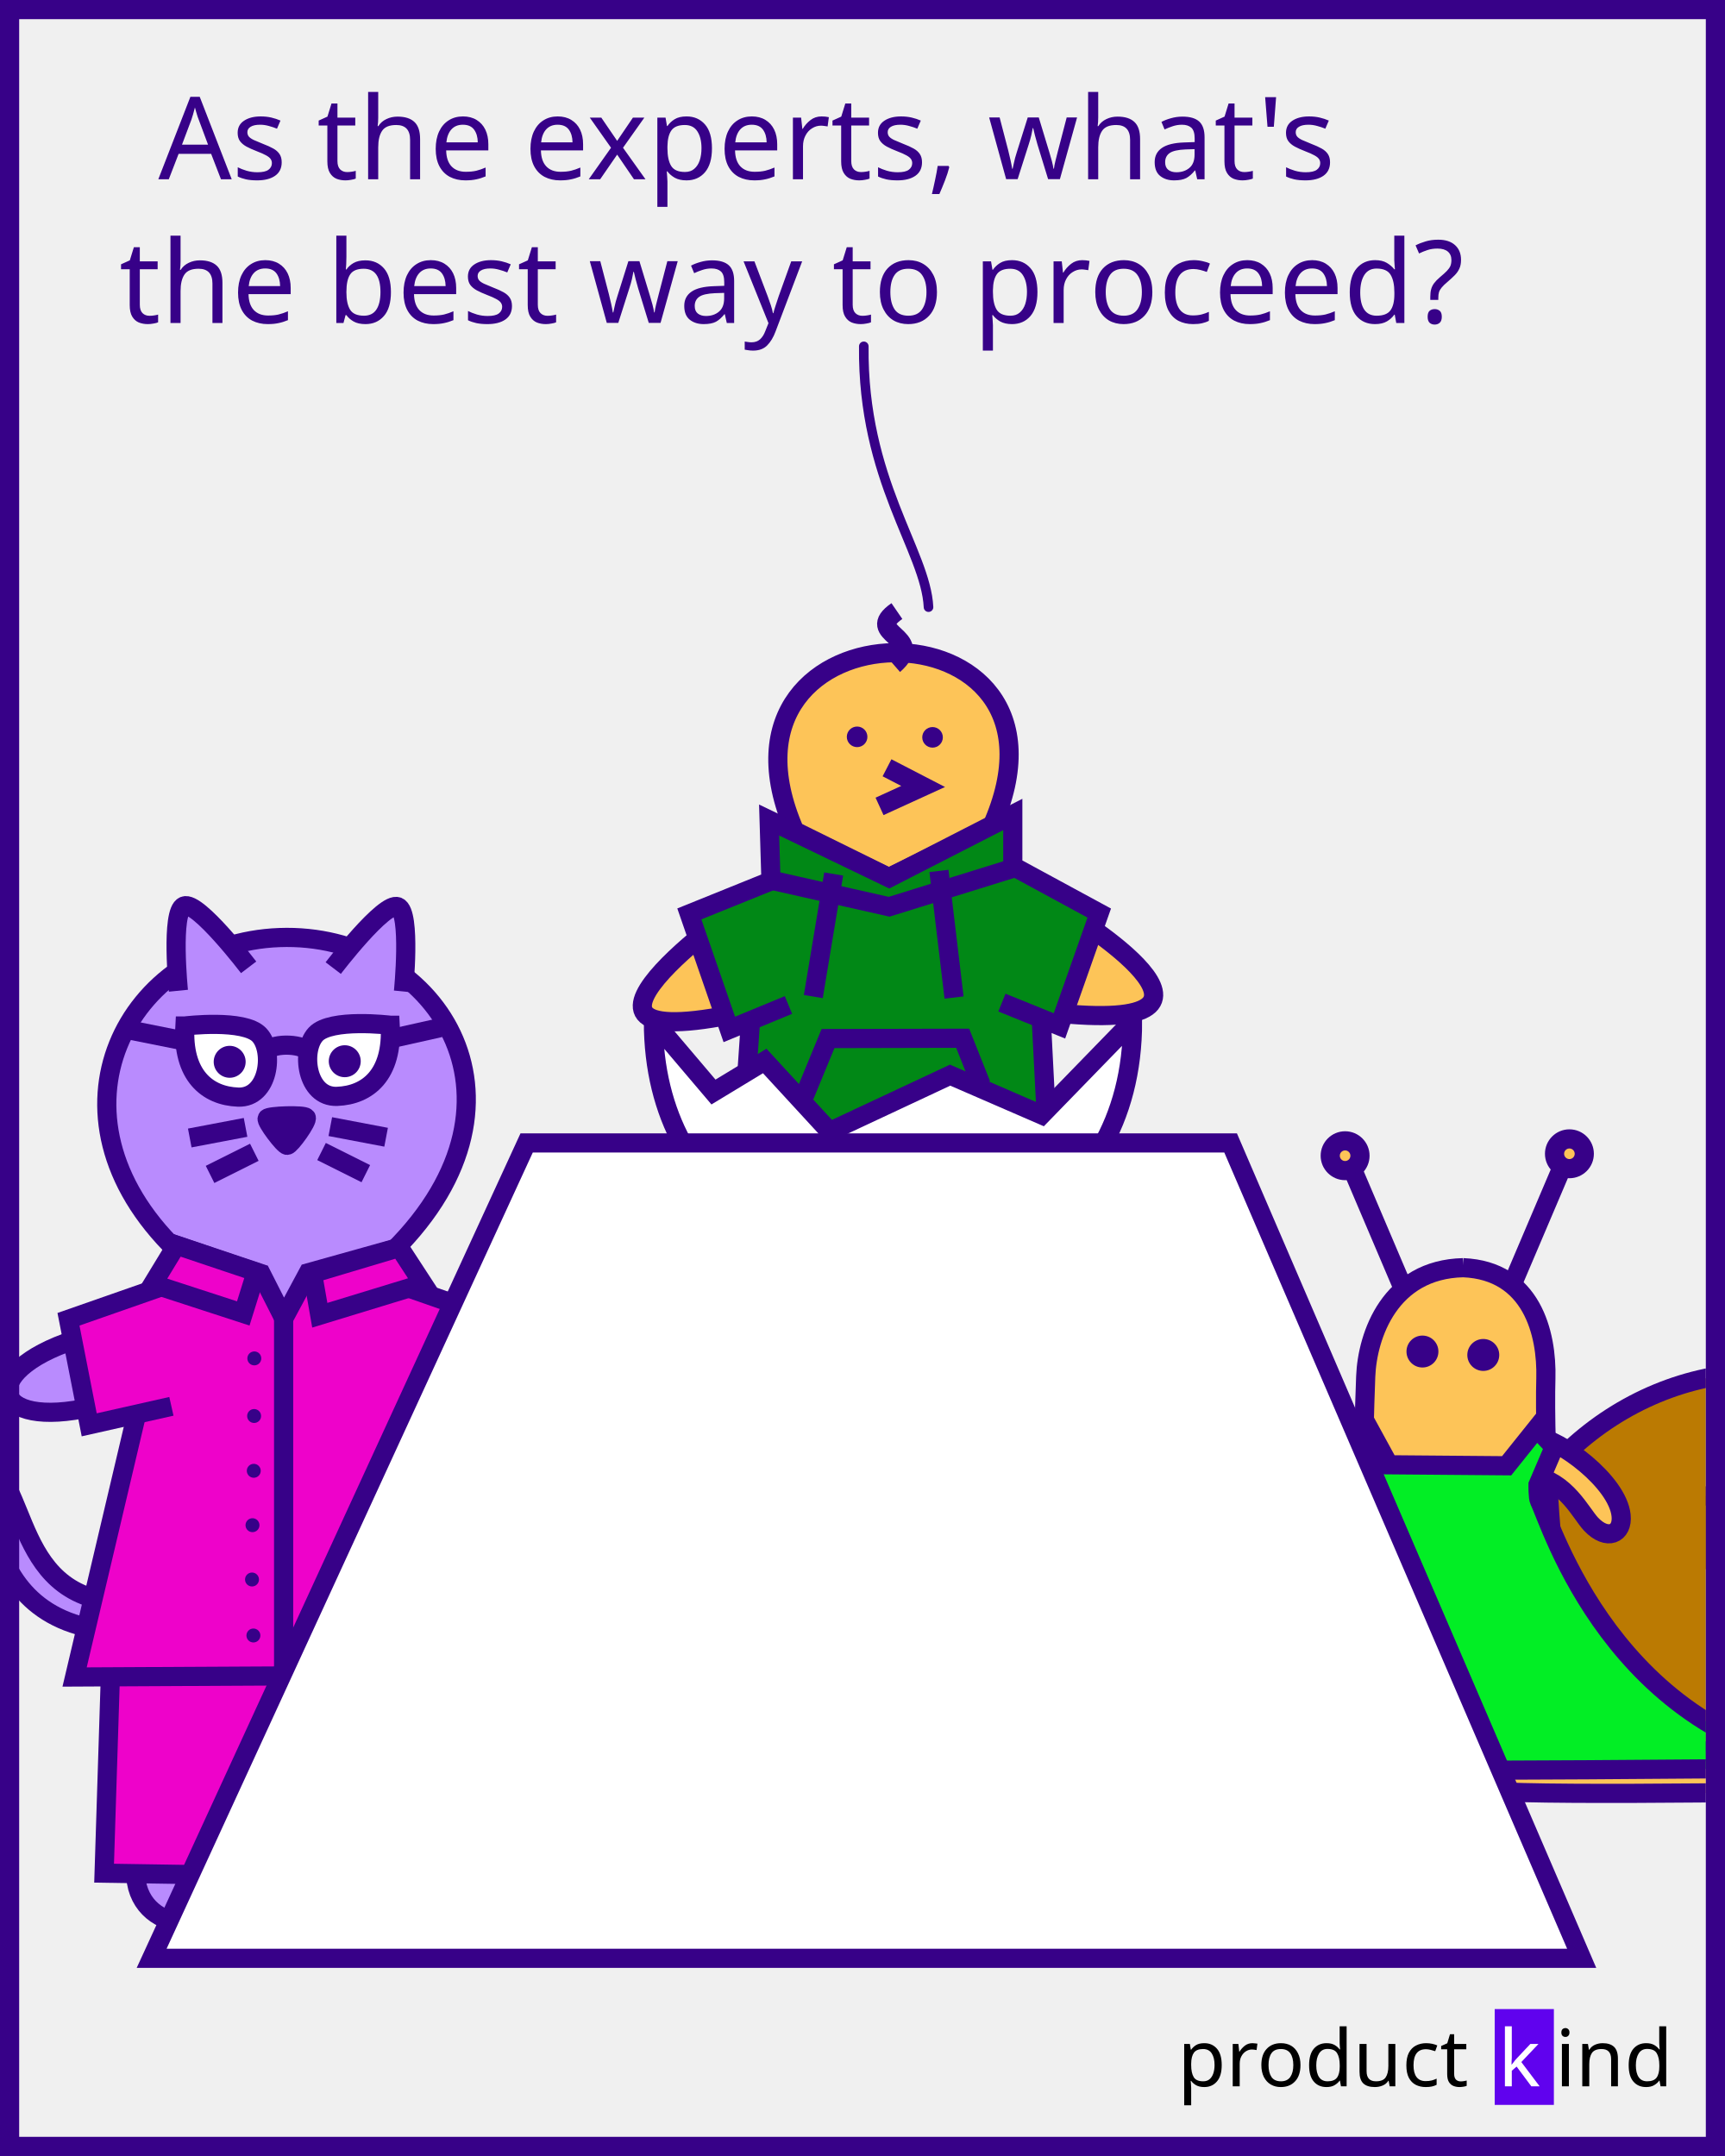
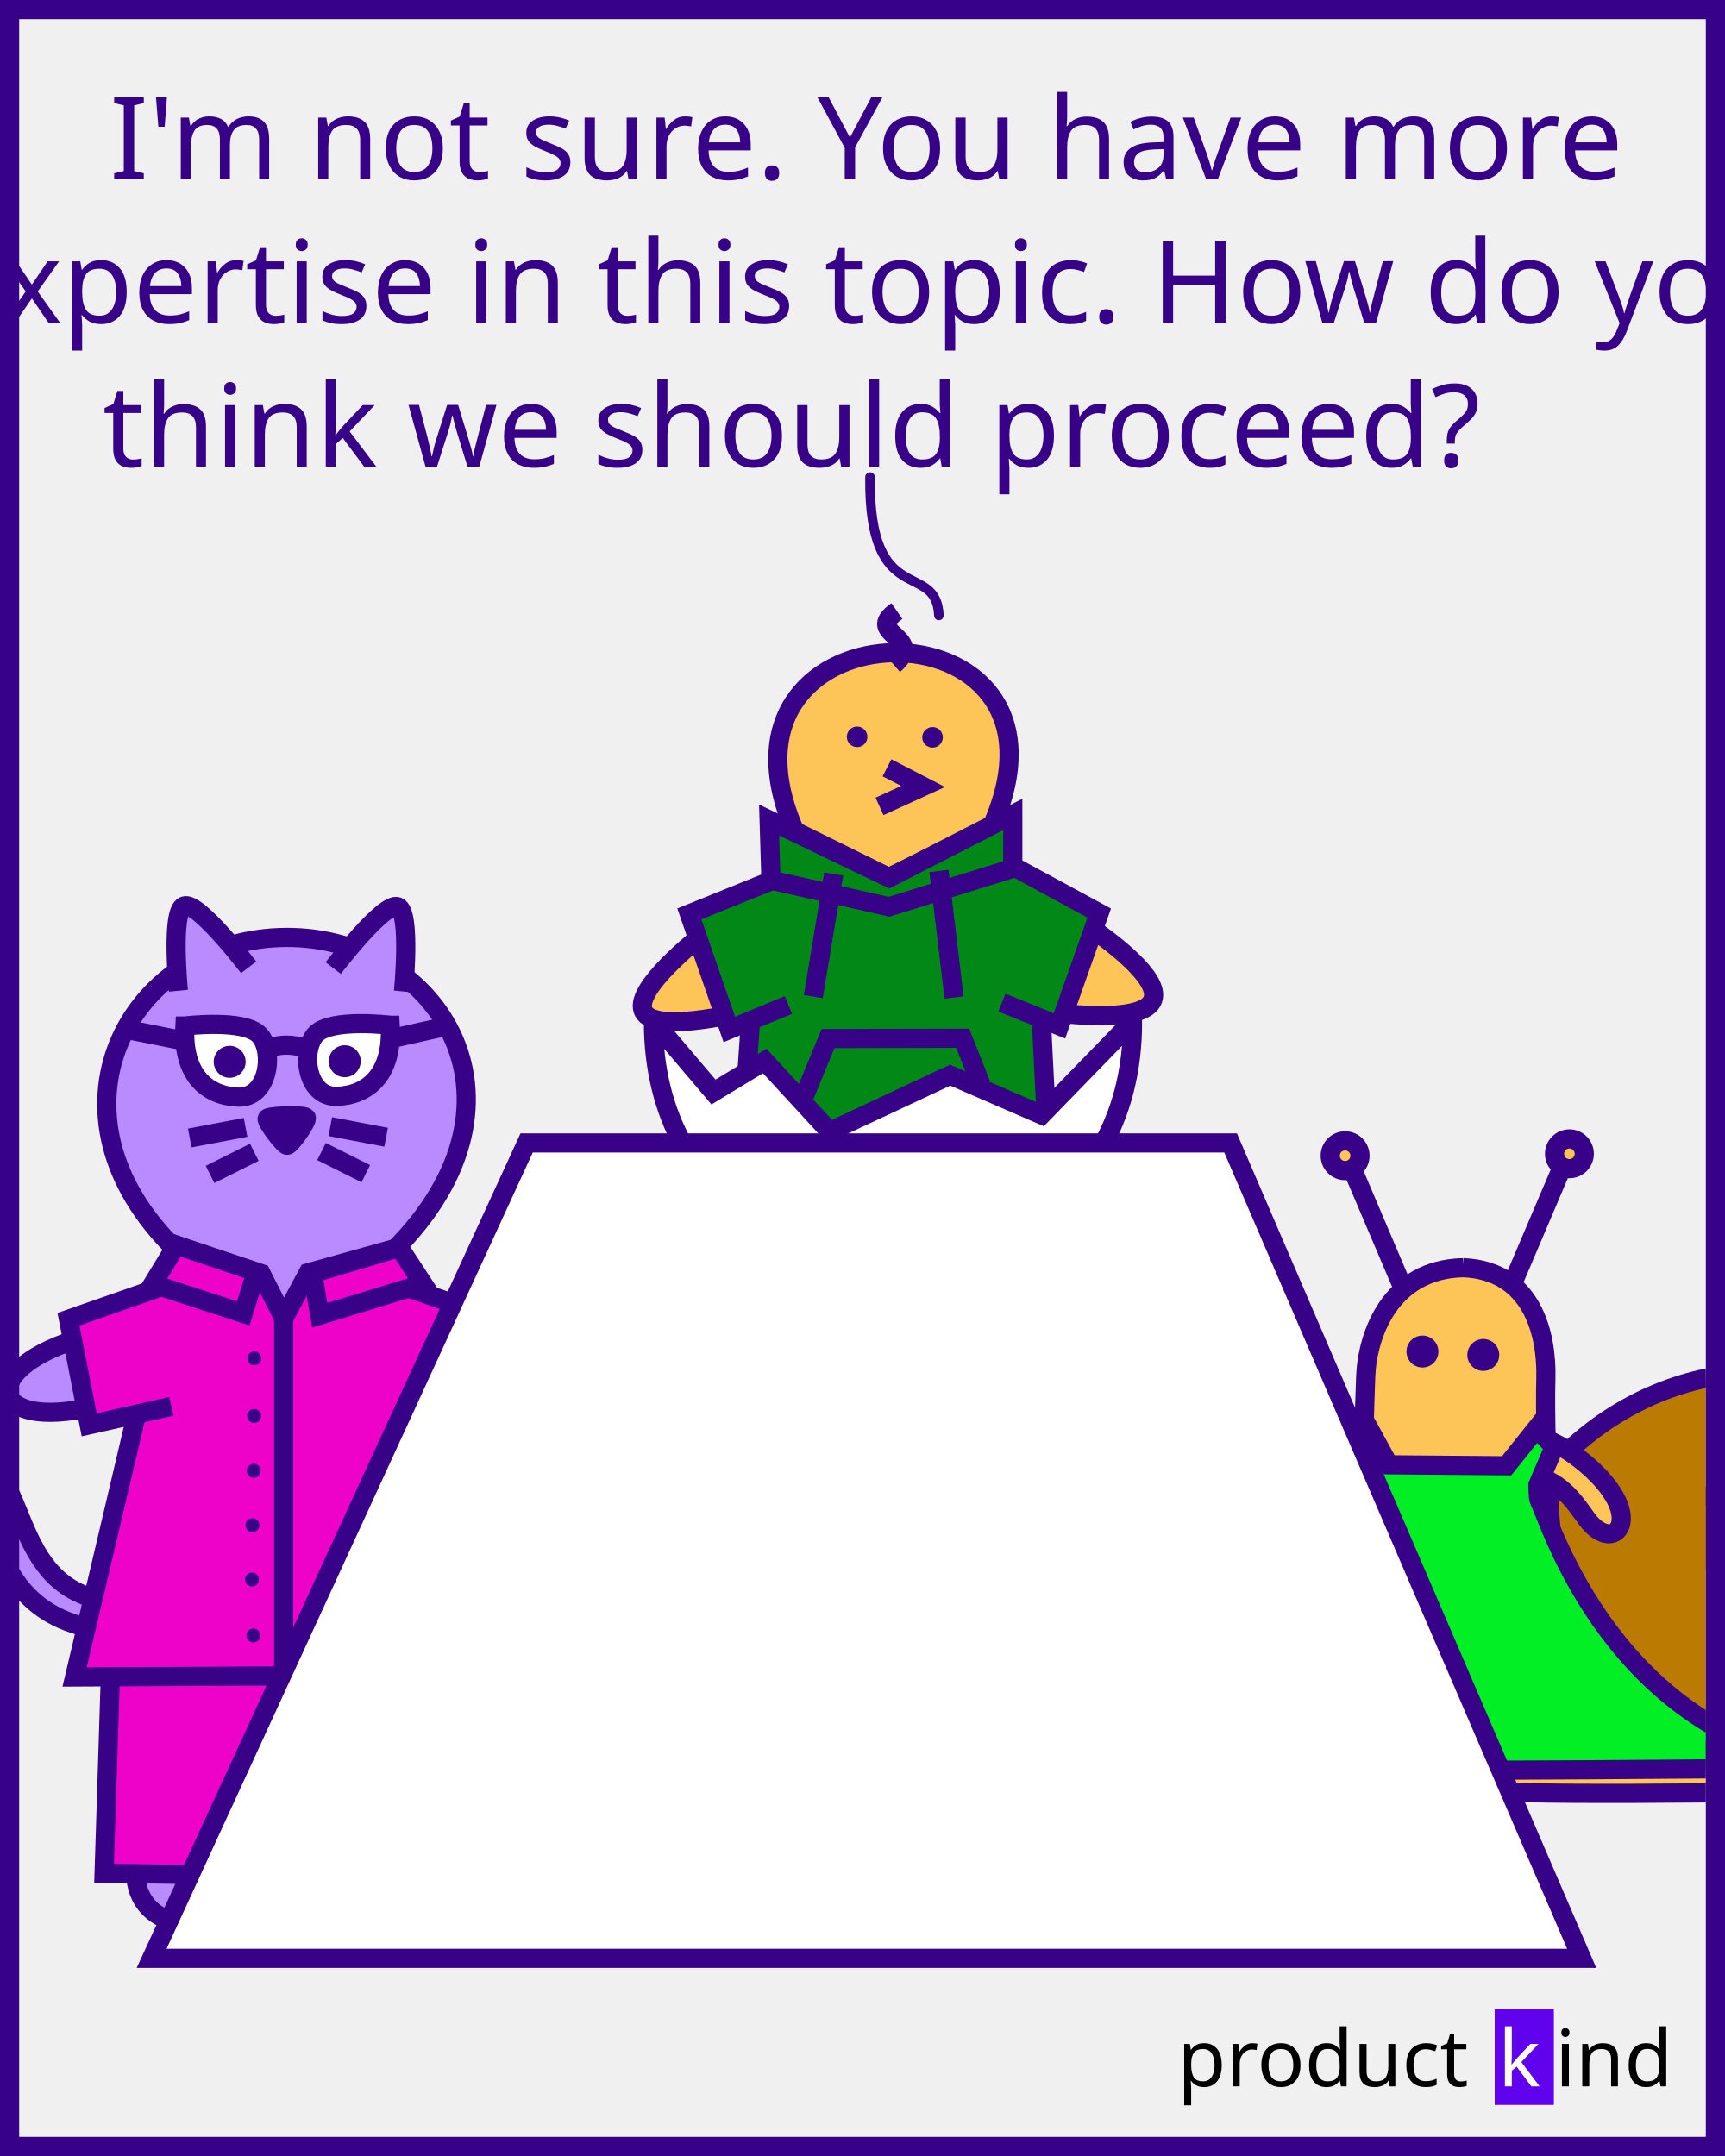
<svg xmlns="http://www.w3.org/2000/svg" width="1080" height="1350" viewBox="0 0 285.75 357.188" version="1.1" id="svg1">
  <defs id="defs1">
    <rect x="337.606" y="293.087" width="868.13" height="871.84" id="rect26" />
    <rect x="358.011" y="335.751" width="877.405" height="734.572" id="rect25" />
    <rect x="418.448" y="244.753" width="748.074" height="801.367" id="rect16" />
    <clipPath clipPathUnits="userSpaceOnUse" id="clipPath3">
      <rect style="fill:#370188;stroke:#370188;stroke-width:3.175" id="rect4" width="387.914" height="225.631" x="-131.677" y="-44.13" ry="1.595" />
    </clipPath>
    <clipPath clipPathUnits="userSpaceOnUse" id="clipPath2">
      <rect style="fill:#fdc458;fill-opacity:1;stroke:#370188;stroke-width:1" id="rect2" width="52.912" height="67.472" x="4.616" y="-20.952" ry="1.491" />
    </clipPath>
    <clipPath clipPathUnits="userSpaceOnUse" id="clipPath8">
      <rect style="fill:none;fill-opacity:1;fill-rule:nonzero;stroke:#370188;stroke-width:3.175;stroke-dasharray:none;stroke-opacity:1" id="rect8" width="282.575" height="354.012" x="1.587" y="1.587" />
    </clipPath>
  </defs>
  <g id="layer1">
    <path style="fill:#018816;fill-opacity:1;stroke:#370188;stroke-width:3.175;stroke-dasharray:none;stroke-opacity:1" d="m 124.897,160.743 -2.448,35.659 51.519,1.384 -2.022,-39.597 z" id="path25-4" />
    <path style="fill:#ffffff;fill-opacity:1;stroke:#370188;stroke-width:3.175;stroke-dasharray:none;stroke-opacity:1" d="m 108.236,169.191 c 0,15.833 7.109,26.928 17.072,33.287 2.37,1.513 4.903,2.758 7.539,3.734 23.317,8.637 54.788,-3.704 54.764,-37.021 l -15.068,15.507 -15.151,-6.576 -19.958,9.342 -10.755,-11.691 -8.49,5.144 z" id="path1-8" />
    <path style="fill:#370189;fill-opacity:1;stroke:#370188;stroke-width:0;stroke-dasharray:none;stroke-opacity:1" d="m 132.164,204.527 -3.827,-5.273 5.071,2.354 1.326,-3.928 0.377,4.142 4.17,-3.199 -2.573,4.765 5.632,0.546 -3.693,2.899 z" id="path3-2" />
    <path style="fill:#370189;fill-opacity:1;stroke:#370188;stroke-width:0;stroke-dasharray:none;stroke-opacity:1" d="m 163.308,205.063 3.035,-5.328 -4.746,2.656 -0.408,-3.999 -1.236,4.492 -4.725,-1.367 3.409,3.175 -4.782,1.083 4.503,2.282 z" id="path3-1-5" />
    <path style="fill:#ee4302;fill-opacity:1;stroke:#370188;stroke-width:3.175;stroke-dasharray:none;stroke-opacity:1" d="m 132.758,205.857 c -0.091,0.828 -0.111,10.879 -0.111,10.879 l -7.658,4.014 9.17,-1.551 0.743,0.909 0.7,-0.933 8.752,1.416 -6.926,-3.711 c 0,0 0.07,-8.983 0.013,-9.104 z" id="path7-8" />
    <path style="fill:#ee4302;fill-opacity:1;stroke:#370188;stroke-width:3.175;stroke-dasharray:none;stroke-opacity:1" d="m 162.796,205.119 0.34,12.607 7.871,2.691 -9.979,-1.453 -0.743,0.909 -0.7,-0.933 -9.076,1.201 7.418,-3.103 c 0,0 0.166,-9.203 0.18,-9.394 z" id="path7-4-0" />
    <path style="fill:none;fill-opacity:1;stroke:#370188;stroke-width:3.175;stroke-dasharray:none;stroke-opacity:1" d="m 133.256,181.539 3.906,-9.479 22.305,-0.053 3.055,7.69" id="path19-60" />
    <path style="fill:#fdc458;fill-opacity:1;stroke:#370188;stroke-width:3.175;stroke-dasharray:none;stroke-opacity:1" d="m 121.612,150.797 c 0,0 -38.473,27.211 6.956,15.588 z" id="path17-0" />
    <path style="fill:#fdc458;fill-opacity:1;stroke:#370188;stroke-width:3.175;stroke-dasharray:none;stroke-opacity:1" d="m 177.865,151.836 c 0,0 34.302,21.191 -7.535,15.423 z" id="path16-7" />
    <path style="fill:#fdc458;fill-opacity:1;stroke:#370188;stroke-width:3.175;stroke-dasharray:none;stroke-opacity:1" d="m 164.243,137.035 c 17.426,-38.942 -49.631,-38.345 -32.592,0.643 l 15.593,7.697 z" id="path23-5" />
    <path style="fill:#018816;fill-opacity:1;stroke:#370188;stroke-width:3.175;stroke-dasharray:none;stroke-opacity:1" d="m 130.611,166.498 -9.8,4.047 -6.621,-19.137 13.523,-5.465 -0.306,-10.091 19.876,9.579 20.487,-10.496 v 8.562 l 14.322,7.772 -6.591,18.691 -9.531,-3.858" id="path12-0" />
    <circle style="fill:#370188;fill-opacity:1;stroke:none;stroke-width:8.135;stroke-dasharray:none;stroke-opacity:1" id="path9-8" cx="141.982" cy="122.072" r="1.705" />
    <circle style="fill:#370188;fill-opacity:1;stroke:none;stroke-width:8.135;stroke-dasharray:none;stroke-opacity:1" id="path9-4" cx="154.478" cy="122.157" r="1.705" />
    <path style="fill:none;fill-opacity:1;stroke:#370188;stroke-width:3.175;stroke-dasharray:none;stroke-opacity:1" d="m 127.406,145.742 19.875,4.482 20.996,-6.521" id="path22-1" />
    <path style="fill:none;fill-opacity:1;stroke:#370188;stroke-width:3.175;stroke-dasharray:none;stroke-opacity:1" d="m 138.1,144.795 -3.373,20.307" id="path10-79" />
    <path style="fill:none;fill-opacity:1;stroke:#370188;stroke-width:3.175;stroke-dasharray:none;stroke-opacity:1" d="m 155.54,144.288 2.501,20.977" id="path11-71" />
    <path style="fill:none;fill-opacity:1;stroke:#370188;stroke-width:3.175;stroke-dasharray:none;stroke-opacity:1" d="m 146.936,127.2 5.983,3.095 -7.221,3.301" id="path24-70" />
    <path style="fill:none;fill-opacity:1;stroke:#370188;stroke-width:3.175;stroke-dasharray:none;stroke-opacity:1" d="m 148.051,110.132 c 5.406,-4.709 -5.057,-5.058 0.523,-8.894" id="path26-0" />
    <text xml:space="preserve" transform="scale(0.2645833)" id="text16" style="font-style:normal;font-variant:normal;font-weight:bold;font-stretch:normal;font-size:60px;font-family:'Josefin Slab';-inkscape-font-specification:'Josefin Slab Bold';text-align:start;letter-spacing:0px;word-spacing:0px;writing-mode:lr-tb;direction:ltr;white-space:pre;shape-inside:url(#rect16);display:inline;fill:#000000;fill-opacity:0;stroke:#370188;stroke-width:12;stroke-opacity:1" />
    <text xml:space="preserve" transform="scale(0.2645833)" id="text25" style="font-style:normal;font-variant:normal;font-weight:bold;font-stretch:normal;font-size:60px;font-family:'Josefin Slab';-inkscape-font-specification:'Josefin Slab Bold';text-align:start;letter-spacing:0px;word-spacing:0px;writing-mode:lr-tb;direction:ltr;white-space:pre;shape-inside:url(#rect25);display:inline;fill:#000000;fill-opacity:0;stroke:#370188;stroke-width:12;stroke-opacity:1" />
    <text xml:space="preserve" transform="scale(0.2645833)" id="text26" style="font-style:normal;font-variant:normal;font-weight:bold;font-stretch:normal;font-size:60px;font-family:'Josefin Slab';-inkscape-font-specification:'Josefin Slab Bold';text-align:start;letter-spacing:0px;word-spacing:0px;writing-mode:lr-tb;direction:ltr;white-space:pre;shape-inside:url(#rect26);display:inline;fill:#000000;fill-opacity:0;stroke:#370188;stroke-width:12;stroke-opacity:1" />
    <rect width="9.802" height="15.875" rx="0" ry="0" fill="#6002ee" stroke-width="0" id="rect1-3-4-39-4-2-0-5-6" x="247.601" y="332.846" />
    <text font-family="Montserrat" font-size="618.11px" font-weight="200" stroke-width="0" fill="#33333" id="text3-0-3-0-0-5-3-3-2" x="248.337" y="345.427" style="font-style:normal;font-variant:normal;font-weight:300;font-stretch:normal;font-size:13.077px;font-family:Montserrat;-inkscape-font-specification:'Montserrat Light'" transform="scale(0.9993897,1.000611)">
      <tspan y="345.427" font-weight="200" stroke-width="0" id="tspan1-4-8-6-2-1-2-5-9" style="font-style:normal;font-variant:normal;font-weight:300;font-stretch:normal;font-size:13.077px;font-family:Montserrat;-inkscape-font-specification:'Montserrat Light'">
        <tspan style="font-style:normal;font-variant:normal;font-weight:300;font-stretch:normal;font-size:13.077px;font-family:Montserrat;-inkscape-font-specification:'Montserrat Light';fill:#ffffff;fill-opacity:1;stroke-width:0" id="tspan3-6-3-13-5-2-1-6-6">k</tspan>
      </tspan>
    </text>
    <text dx="0" dy="0" font-family="Montserrat" font-size="465.256px" font-weight="200" stroke-width="0" fill="#33333" id="text3-0-3-6-8-4-0-8-9" x="195.177" y="345.427" style="font-style:normal;font-variant:normal;font-weight:300;font-stretch:normal;font-size:13.077px;font-family:Montserrat;-inkscape-font-specification:'Montserrat Light'" transform="scale(0.9993897,1.000611)">
      <tspan y="345.427" font-weight="200" stroke-width="0" id="tspan1-4-8-3-9-0-0-6-9" style="font-style:normal;font-variant:normal;font-weight:300;font-stretch:normal;font-size:13.077px;font-family:Montserrat;-inkscape-font-specification:'Montserrat Light'">product</tspan>
    </text>
    <text font-family="Montserrat" font-size="465.256px" font-weight="200" stroke-width="0" fill="#33333" id="text3-0-3-6-4-3-4-3-7-8" x="257.784" y="345.427" style="font-style:normal;font-variant:normal;font-weight:300;font-stretch:normal;font-size:13.077px;font-family:Montserrat;-inkscape-font-specification:'Montserrat Light'" transform="scale(0.9993897,1.000611)">
      <tspan y="345.427" font-weight="200" stroke-width="0" id="tspan1-4-8-3-6-9-9-9-7-0" style="font-style:normal;font-variant:normal;font-weight:300;font-stretch:normal;font-size:13.077px;font-family:Montserrat;-inkscape-font-specification:'Montserrat Light'">ind</tspan>
    </text>
    <text xml:space="preserve" style="font-style:normal;font-variant:normal;font-weight:normal;font-stretch:normal;font-size:19.05px;font-family:'Nanum Pen';-inkscape-font-specification:'Nanum Pen';text-align:center;letter-spacing:0px;word-spacing:0px;writing-mode:lr-tb;direction:ltr;text-anchor:middle;white-space:pre;inline-size:253.275;display:inline;fill:#370188;fill-opacity:1;stroke:none;stroke-width:1.587;stroke-linecap:round;stroke-dasharray:none;stroke-opacity:1" x="50.677" y="156.497" id="text17-6" transform="translate(92.84015,-126.8013)">
-       <tspan x="50.677" y="156.497" id="tspan1">As the experts, what's
- </tspan>
-       <tspan x="50.677" y="180.309" id="tspan2">the best way to proceed?</tspan>
+       <tspan x="50.677" y="156.497" id="tspan2">I'm not sure. You have more<tspan y="156.497" id="tspan3"> </tspan>
+       </tspan>
+       <tspan x="50.677" y="180.309" id="tspan4">expertise in this topic. How do you<tspan y="180.309" id="tspan5"> </tspan>
+       </tspan>
+       <tspan x="50.677" y="204.122" id="tspan6">think we should proceed?</tspan>
    </text>
-     <path style="fill:none;fill-opacity:1;stroke:#370188;stroke-width:1.587;stroke-linecap:round;stroke-dasharray:none;stroke-opacity:1" d="M 153.81,100.585 C 153.367,91.266 142.85,79.554 143.09,57.376" id="path13-1-9-2-1" />
+     <path style="fill:none;fill-opacity:1;stroke:#370188;stroke-width:1.587;stroke-linecap:round;stroke-dasharray:none;stroke-opacity:1" d="m 155.53,101.96 c -0.443,-9.318 -11.648,-0.745 -11.408,-22.923" id="path13-1-9-2-1" />
    <g id="g2" clip-path="url(#clipPath2)" transform="matrix(3.175,0,0,3.175,99.92243,170.6605)">
      <path style="fill:#bb7a02;fill-opacity:1;stroke:#370188;stroke-width:1;stroke-dasharray:none;stroke-opacity:1" d="m 44.742,36.204 10.072,1.855 13.264,-1.91 -4.243,-11.455 -15.186,-0.932 z" id="path31-0" />
      <path style="fill:#fdc458;fill-opacity:1;stroke:#370188;stroke-width:1;stroke-dasharray:none;stroke-opacity:1" d="m 39.778,23.424 c -1.751,0.303 -2.593,1.361 -3.138,1.94 -0.829,0.882 -1.572,0.758 -1.467,-0.23 0.188,-1.767 3.21,-3.632 4.473,-3.75" id="path30-80" />
      <path style="fill:#fdc458;fill-opacity:1;stroke:#370188;stroke-width:1;stroke-dasharray:none;stroke-opacity:1" d="m 44.87,12.397 c -3.821,0.084 -5.005,3.522 -5.087,5.678 -0.113,3.012 -0.438,12.917 0.605,16.643 1.043,3.726 1.64,4.919 7.602,5.068 5.962,0.149 20.868,-0.149 20.868,-0.149 0,0 -15.875,-1.807 -17.664,-4.937 -1.789,-3.13 -2.103,-13.245 -2.012,-16.527 0.065,-2.357 -0.736,-5.627 -4.313,-5.776 z" id="path26-47" />
      <path style="fill:#bb7a02;fill-opacity:1;fill-rule:evenodd;stroke:#370188;stroke-width:0.695;stroke-dasharray:none;stroke-opacity:1" id="path27-61" d="m 105.69,39.348 c -0.324,0.232 -0.695,-0.17 -0.775,-0.457 -0.235,-0.84 0.618,-1.513 1.368,-1.594 1.544,-0.166 2.642,1.347 2.664,2.759 0.038,2.434 -2.344,4.074 -4.611,3.979 -3.508,-0.147 -5.803,-3.601 -5.535,-6.911 0.387,-4.765 5.112,-7.824 9.65,-7.327 2.501,0.274 4.829,1.527 6.511,3.387" transform="matrix(-1.438254,0,0,1.438254,214.8687,-24.90865)" />
      <circle style="fill:#fdc458;fill-opacity:1;stroke:#370188;stroke-width:1;stroke-dasharray:none;stroke-opacity:1" id="path28-6" cx="38.708" cy="6.554" r="0.776" />
      <path style="fill:#ffffff;fill-opacity:1;stroke:#370188;stroke-width:1;stroke-dasharray:none;stroke-opacity:1" d="M 41.658,13.293 39.174,7.455" id="path29-1" />
      <circle style="fill:#fdc458;fill-opacity:1;stroke:#370188;stroke-width:1;stroke-dasharray:none;stroke-opacity:1" id="path28-0-4" cx="-50.411" cy="6.453" r="0.776" transform="scale(-1,1)" />
      <path style="fill:#ffffff;fill-opacity:1;stroke:#370188;stroke-width:1;stroke-dasharray:none;stroke-opacity:1" d="m 47.461,13.192 2.484,-5.838" id="path29-6-9" />
      <circle style="fill:#370188;fill-opacity:1;stroke:none;stroke-width:3.975;stroke-dasharray:none;stroke-opacity:1" id="path9-6" cx="42.743" cy="16.772" r="0.833" />
      <circle style="fill:#370188;fill-opacity:1;stroke:none;stroke-width:3.975;stroke-dasharray:none;stroke-opacity:1" id="path9-5-4" cx="45.917" cy="16.95" r="0.833" />
      <path style="fill:#fdc458;fill-opacity:1;stroke:#370188;stroke-width:1;stroke-dasharray:none;stroke-opacity:1" d="m 48.502,23.247 c 1.751,0.303 2.494,1.954 3.039,2.533 0.829,0.882 1.671,0.527 1.566,-0.46 -0.188,-1.767 -3.21,-3.994 -4.473,-4.112" id="path30-2-2" />
      <path style="mix-blend-mode:normal;fill:#02ee25;fill-opacity:1;fill-rule:nonzero;stroke:#370188;stroke-width:1;stroke-dasharray:none;stroke-opacity:1" d="m 38.946,21.507 0.512,2.119 -0.212,1.637 c 0,1.501 -0.02,9.956 -2.667,13.292 4.988,0.175 25.144,-0.049 27.822,-0.057 -11.67,-1.571 -14.978,-12.803 -15.555,-13.933 -0.083,-0.163 -0.073,-0.841 -0.073,-0.841 l 0.844,-1.968 -0.916,-0.979 -1.565,1.955 -6.144,-0.051 -1.087,-1.987 z" id="path33-8" />
    </g>
    <path style="fill:#b98bfe;fill-opacity:1;fill-rule:nonzero;stroke:#370188;stroke-width:3.175;stroke-dasharray:none;stroke-opacity:1" d="m 82.461,222.406 c 16.196,5.324 13.876,14.982 -2.924,11.097" id="path61" />
    <g id="g8" clip-path="url(#clipPath8)" transform="translate(0,26.45834)">
      <path style="fill:#b98bfe;fill-opacity:1;fill-rule:nonzero;stroke:#370188;stroke-width:3.175;stroke-dasharray:none;stroke-opacity:1" d="m 21.213,243.953 c -14.385,-0.257 -19.432,-7.842 -21.834,-15.155 -3.224,-9.818 -7.986,-11.955 -12.587,-3.082 -3.596,6.936 -7.963,2.055 -5.137,-2.055 2.826,-4.11 6.396,-10.617 14.898,-8.22 8.749,2.466 4.881,24.146 25.43,23.632" id="path68" />
      <path style="fill:#b98bfe;fill-opacity:1;fill-rule:nonzero;stroke:#370188;stroke-width:3.175;stroke-dasharray:none;stroke-opacity:1" d="m 12.32,195.528 c -16.196,5.324 -13.876,14.982 2.924,11.097" id="path61-9" />
      <path style="fill:#b98bfe;fill-opacity:1;fill-rule:nonzero;stroke:#370188;stroke-width:3.175;stroke-dasharray:none;stroke-opacity:1" d="m 65.111,180.794 c 25.533,-25.401 6.656,-52.884 -18.841,-51.926 -25.116,0.944 -40.371,29.177 -17.009,51.856 -3.854,24.969 -6.108,70.524 -6.659,104.674 1.631,9.343 16.161,8.978 17.238,-1.437 1.077,-10.415 14.013,-11.941 14.579,-0.167 0.503,10.462 17.311,10.416 17.742,-0.192 2.537,-17.451 -5.035,-77.489 -7.05,-102.808 z" id="path49" />
      <path style="fill:#370188;fill-opacity:1;fill-rule:nonzero;stroke:#370188;stroke-width:3.175;stroke-dasharray:none;stroke-opacity:1" d="m 47.572,163.294 c -0.532,0.011 -3.573,-4.013 -3.315,-4.463 0.258,-0.45 6.117,-0.632 6.466,-0.151 0.349,0.481 -2.618,4.604 -3.151,4.614 z" id="path51" />
      <path style="fill:#6002ee;fill-opacity:1;fill-rule:nonzero;stroke:#370188;stroke-width:3.175;stroke-dasharray:none;stroke-opacity:1" d="m 40.678,160.317 -9.244,1.757" id="path52" />
      <path style="fill:#6002ee;fill-opacity:1;fill-rule:nonzero;stroke:#370188;stroke-width:3.175;stroke-dasharray:none;stroke-opacity:1" d="m 42.13,164.442 -7.334,3.667" id="path53" />
      <path style="fill:#6002ee;fill-opacity:1;fill-rule:nonzero;stroke:#370188;stroke-width:3.175;stroke-dasharray:none;stroke-opacity:1" d="m 54.715,160.191 9.244,1.757" id="path52-5" />
      <path style="fill:#6002ee;fill-opacity:1;fill-rule:nonzero;stroke:#370188;stroke-width:3.175;stroke-dasharray:none;stroke-opacity:1" d="m 53.263,164.317 7.334,3.667" id="path53-5" />
      <path style="fill:#ee02ca;fill-opacity:1;fill-rule:nonzero;stroke:#370188;stroke-width:3.175;stroke-dasharray:none;stroke-opacity:1" d="m 17.244,283.875 26.583,0.413 3.298,-15.551 3.431,15.491 27.35,-0.103 -5.707,-57.548 -53.144,0.294 z" id="path55" />
      <path style="fill:#ee02ca;fill-opacity:1;fill-rule:nonzero;stroke:#370188;stroke-width:3.175;stroke-dasharray:none;stroke-opacity:1" d="m 29.23,179.849 -16.873,71.524 66.135,-0.345 -12.379,-70.834 -15.052,4.211 -4.05,7.538 -3.713,-7.313 z" id="path56" />
      <path style="fill:#ee02ca;fill-opacity:1;fill-rule:nonzero;stroke:#370188;stroke-width:3.175;stroke-dasharray:none;stroke-opacity:1" d="m 65.497,186.157 17.539,6.133 -3.434,17.488 -13.615,-3.066" id="path57" />
      <path style="fill:#ee02ca;fill-opacity:1;fill-rule:nonzero;stroke:#370188;stroke-width:3.175;stroke-dasharray:none;stroke-opacity:1" d="m 28.883,185.974 -17.539,6.133 3.434,17.488 13.615,-3.066" id="path57-4" />
      <path style="fill:#ee02ca;fill-opacity:1;fill-rule:nonzero;stroke:#370188;stroke-width:3.175;stroke-dasharray:none;stroke-opacity:1" d="m 66.153,180.218 3.915,6.002 -17.094,5.22 -1.211,-6.917 z" id="path58" />
      <path style="fill:#ee02ca;fill-opacity:1;fill-rule:nonzero;stroke:#370188;stroke-width:3.175;stroke-dasharray:none;stroke-opacity:1" d="m 42.443,184.263 -13.218,-4.437 -3.915,6.437 14.987,4.879 z" id="path59" />
      <path style="fill:#ffffff;fill-opacity:1;fill-rule:nonzero;stroke:#370188;stroke-width:3.175;stroke-dasharray:none;stroke-opacity:1" d="m 46.982,190.461 -3.2e-5,59.833" id="path60" />
      <circle style="fill:#370188;fill-opacity:1;stroke:#370188;stroke-width:0.798;stroke-opacity:1" id="path3-3-6-6-7" r="0.756" cy="235.22" cx="-41.746" transform="scale(-1,1)" />
      <circle style="fill:#370188;fill-opacity:1;stroke:#370188;stroke-width:0.798;stroke-opacity:1" id="path3-3-6-60-5" r="0.756" cy="244.496" cx="-41.977" transform="scale(-1,1)" />
      <circle style="fill:#370188;fill-opacity:1;stroke:#370188;stroke-width:0.798;stroke-opacity:1" id="path3-3-6-6-7-0" r="0.756" cy="217.211" cx="-42.038" transform="scale(-1,1)" />
      <circle style="fill:#370188;fill-opacity:1;stroke:#370188;stroke-width:0.798;stroke-opacity:1" id="path3-3-6-60-5-3" r="0.756" cy="226.222" cx="-41.826" transform="scale(-1,1)" />
      <circle style="fill:#370188;fill-opacity:1;stroke:#370188;stroke-width:0.798;stroke-opacity:1" id="path3-3-6-6-7-0-0" r="0.756" cy="198.59" cx="-42.13" transform="scale(-1,1)" />
      <circle style="fill:#370188;fill-opacity:1;stroke:#370188;stroke-width:0.798;stroke-opacity:1" id="path3-3-6-60-5-3-6" r="0.756" cy="208.133" cx="-42.095" transform="scale(-1,1)" />
      <path style="fill:#ffffff;fill-opacity:1;fill-rule:nonzero;stroke:#370188;stroke-width:3.175;stroke-dasharray:none;stroke-opacity:1" d="m 64.638,143.395 c 0,0 -9.835,-1.206 -12.34,1.485 -2.505,2.691 -1.577,10.485 3.526,10.299 5.103,-0.186 9.279,-3.619 8.815,-11.784 z" id="path62" />
      <path style="fill:#ffffff;fill-opacity:1;fill-rule:nonzero;stroke:#370188;stroke-width:3.175;stroke-dasharray:none;stroke-opacity:1" d="m 30.632,143.519 c 0,0 9.835,-1.206 12.34,1.485 2.505,2.691 1.577,10.485 -3.526,10.299 -5.103,-0.186 -9.279,-3.619 -8.815,-11.784 z" id="path62-2" />
      <circle style="fill:#370188;fill-opacity:1;stroke:none;stroke-width:12.621;stroke-dasharray:none;stroke-opacity:1" id="path9-5-7" cx="-57.109" cy="149.356" r="2.646" transform="scale(-1,1)" />
      <circle style="fill:#370188;fill-opacity:1;stroke:none;stroke-width:12.621;stroke-dasharray:none;stroke-opacity:1" id="path9-5-7-6" cx="-38.046" cy="149.452" r="2.646" transform="scale(-1,1)" />
      <path style="fill:#ffffff;fill-opacity:1;fill-rule:nonzero;stroke:#370188;stroke-width:3.175;stroke-dasharray:none;stroke-opacity:1" d="m 64.836,145.605 8.095,-1.81" id="path63" />
      <path style="fill:#ffffff;fill-opacity:1;fill-rule:nonzero;stroke:#370188;stroke-width:3.175;stroke-dasharray:none;stroke-opacity:1" d="m 30.455,145.986 -8.571,-1.714" id="path64" />
      <path style="fill:#ffffff;fill-opacity:1;fill-rule:nonzero;stroke:#370188;stroke-width:3.175;stroke-dasharray:none;stroke-opacity:1" d="m 51.312,147.986 c -0.857,-1.524 -5.809,-1.81 -7.333,-0.286" id="path65" />
      <path style="fill:#b98bfe;fill-opacity:1;fill-rule:nonzero;stroke:#370188;stroke-width:3.175;stroke-dasharray:none;stroke-opacity:1" d="m 29.552,137.677 c 0,0 -1.313,-13.114 0.936,-14.041 2.249,-0.927 10.698,10.163 10.698,10.163" id="path66-0" />
      <path style="fill:#b98bfe;fill-opacity:1;fill-rule:nonzero;stroke:#370188;stroke-width:3.175;stroke-dasharray:none;stroke-opacity:1" d="m 66.836,137.804 c 0,0 1.313,-13.114 -0.936,-14.041 -2.249,-0.927 -10.698,10.163 -10.698,10.163" id="path66-0-3" />
      <path style="fill:none;fill-opacity:1;fill-rule:nonzero;stroke:#370188;stroke-width:3.175;stroke-dasharray:none;stroke-opacity:1" d="m 47.396,269.937 4.004,0.246 -2.775,-14.501" id="path78" />
    </g>
    <rect style="fill:none;fill-opacity:1;fill-rule:nonzero;stroke:#370188;stroke-width:3.175;stroke-dasharray:none;stroke-opacity:1" id="rect113-4-2" width="282.575" height="354.012" x="1.587" y="1.587" />
    <path style="fill:#ffffff;fill-opacity:1;stroke:#370188;stroke-width:3.175;stroke-linecap:square;stroke-dasharray:none;stroke-opacity:1" d="M 203.854,189.354 H 87.238 L 25.119,324.436 H 262.01 Z" id="path8" />
  </g>
</svg>
